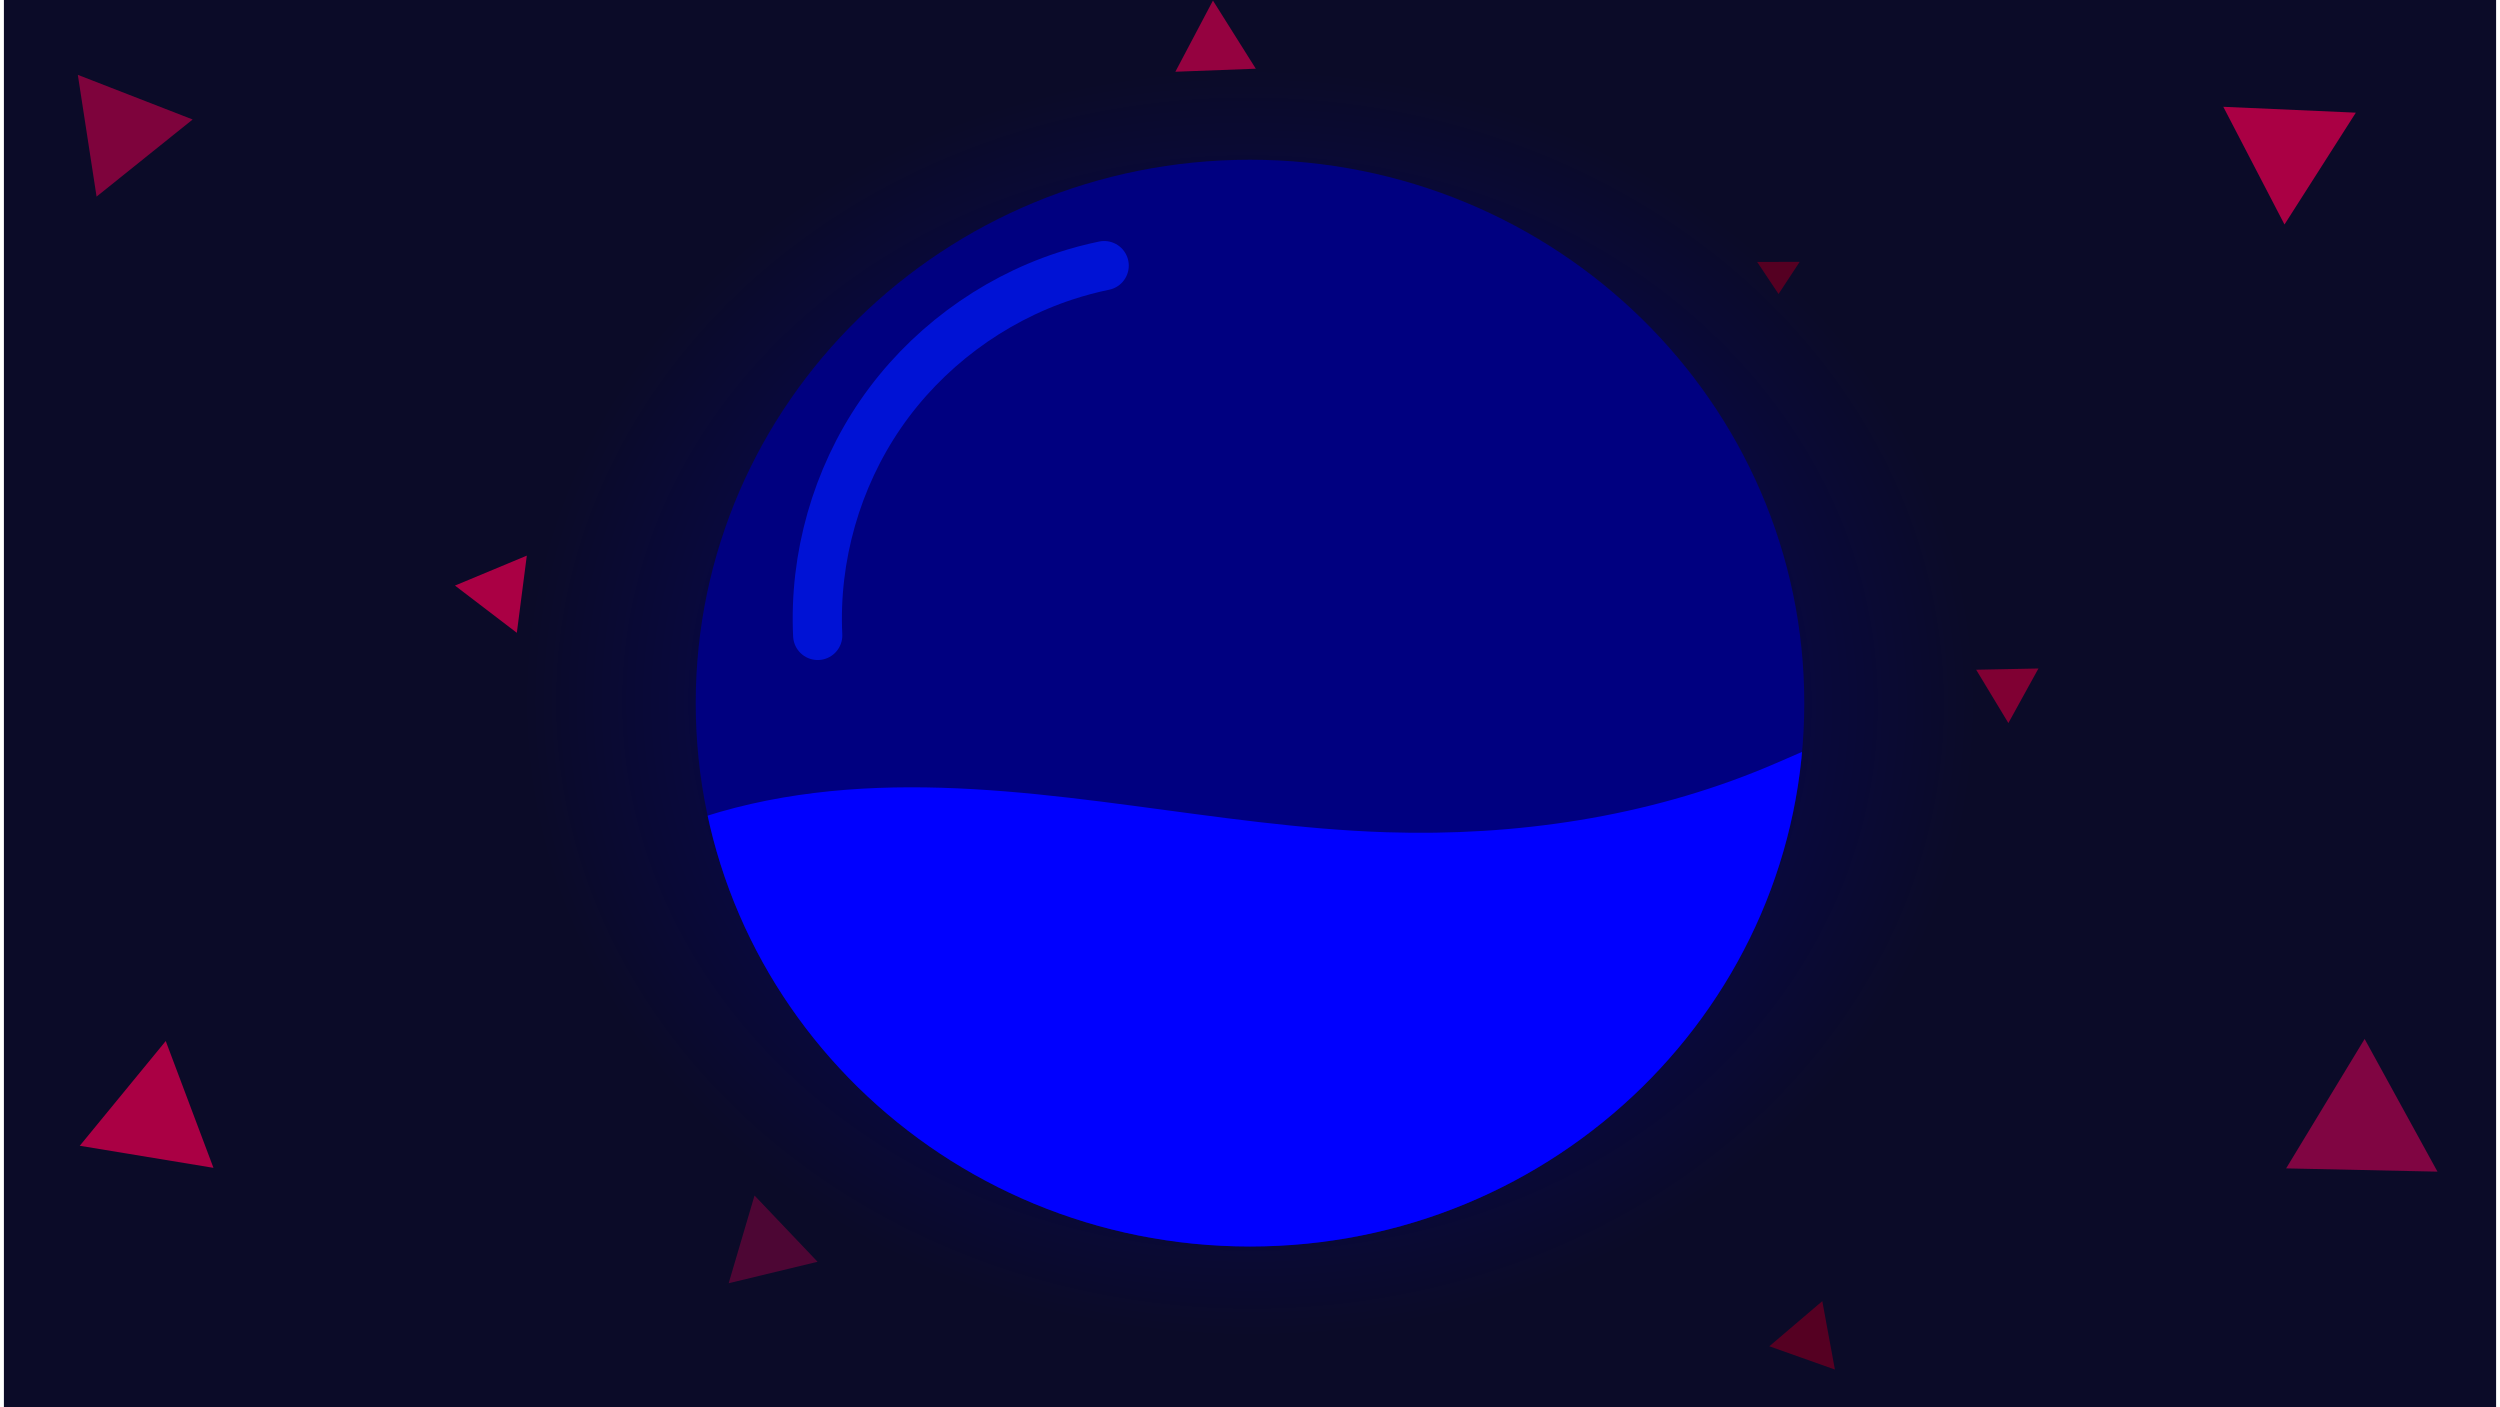
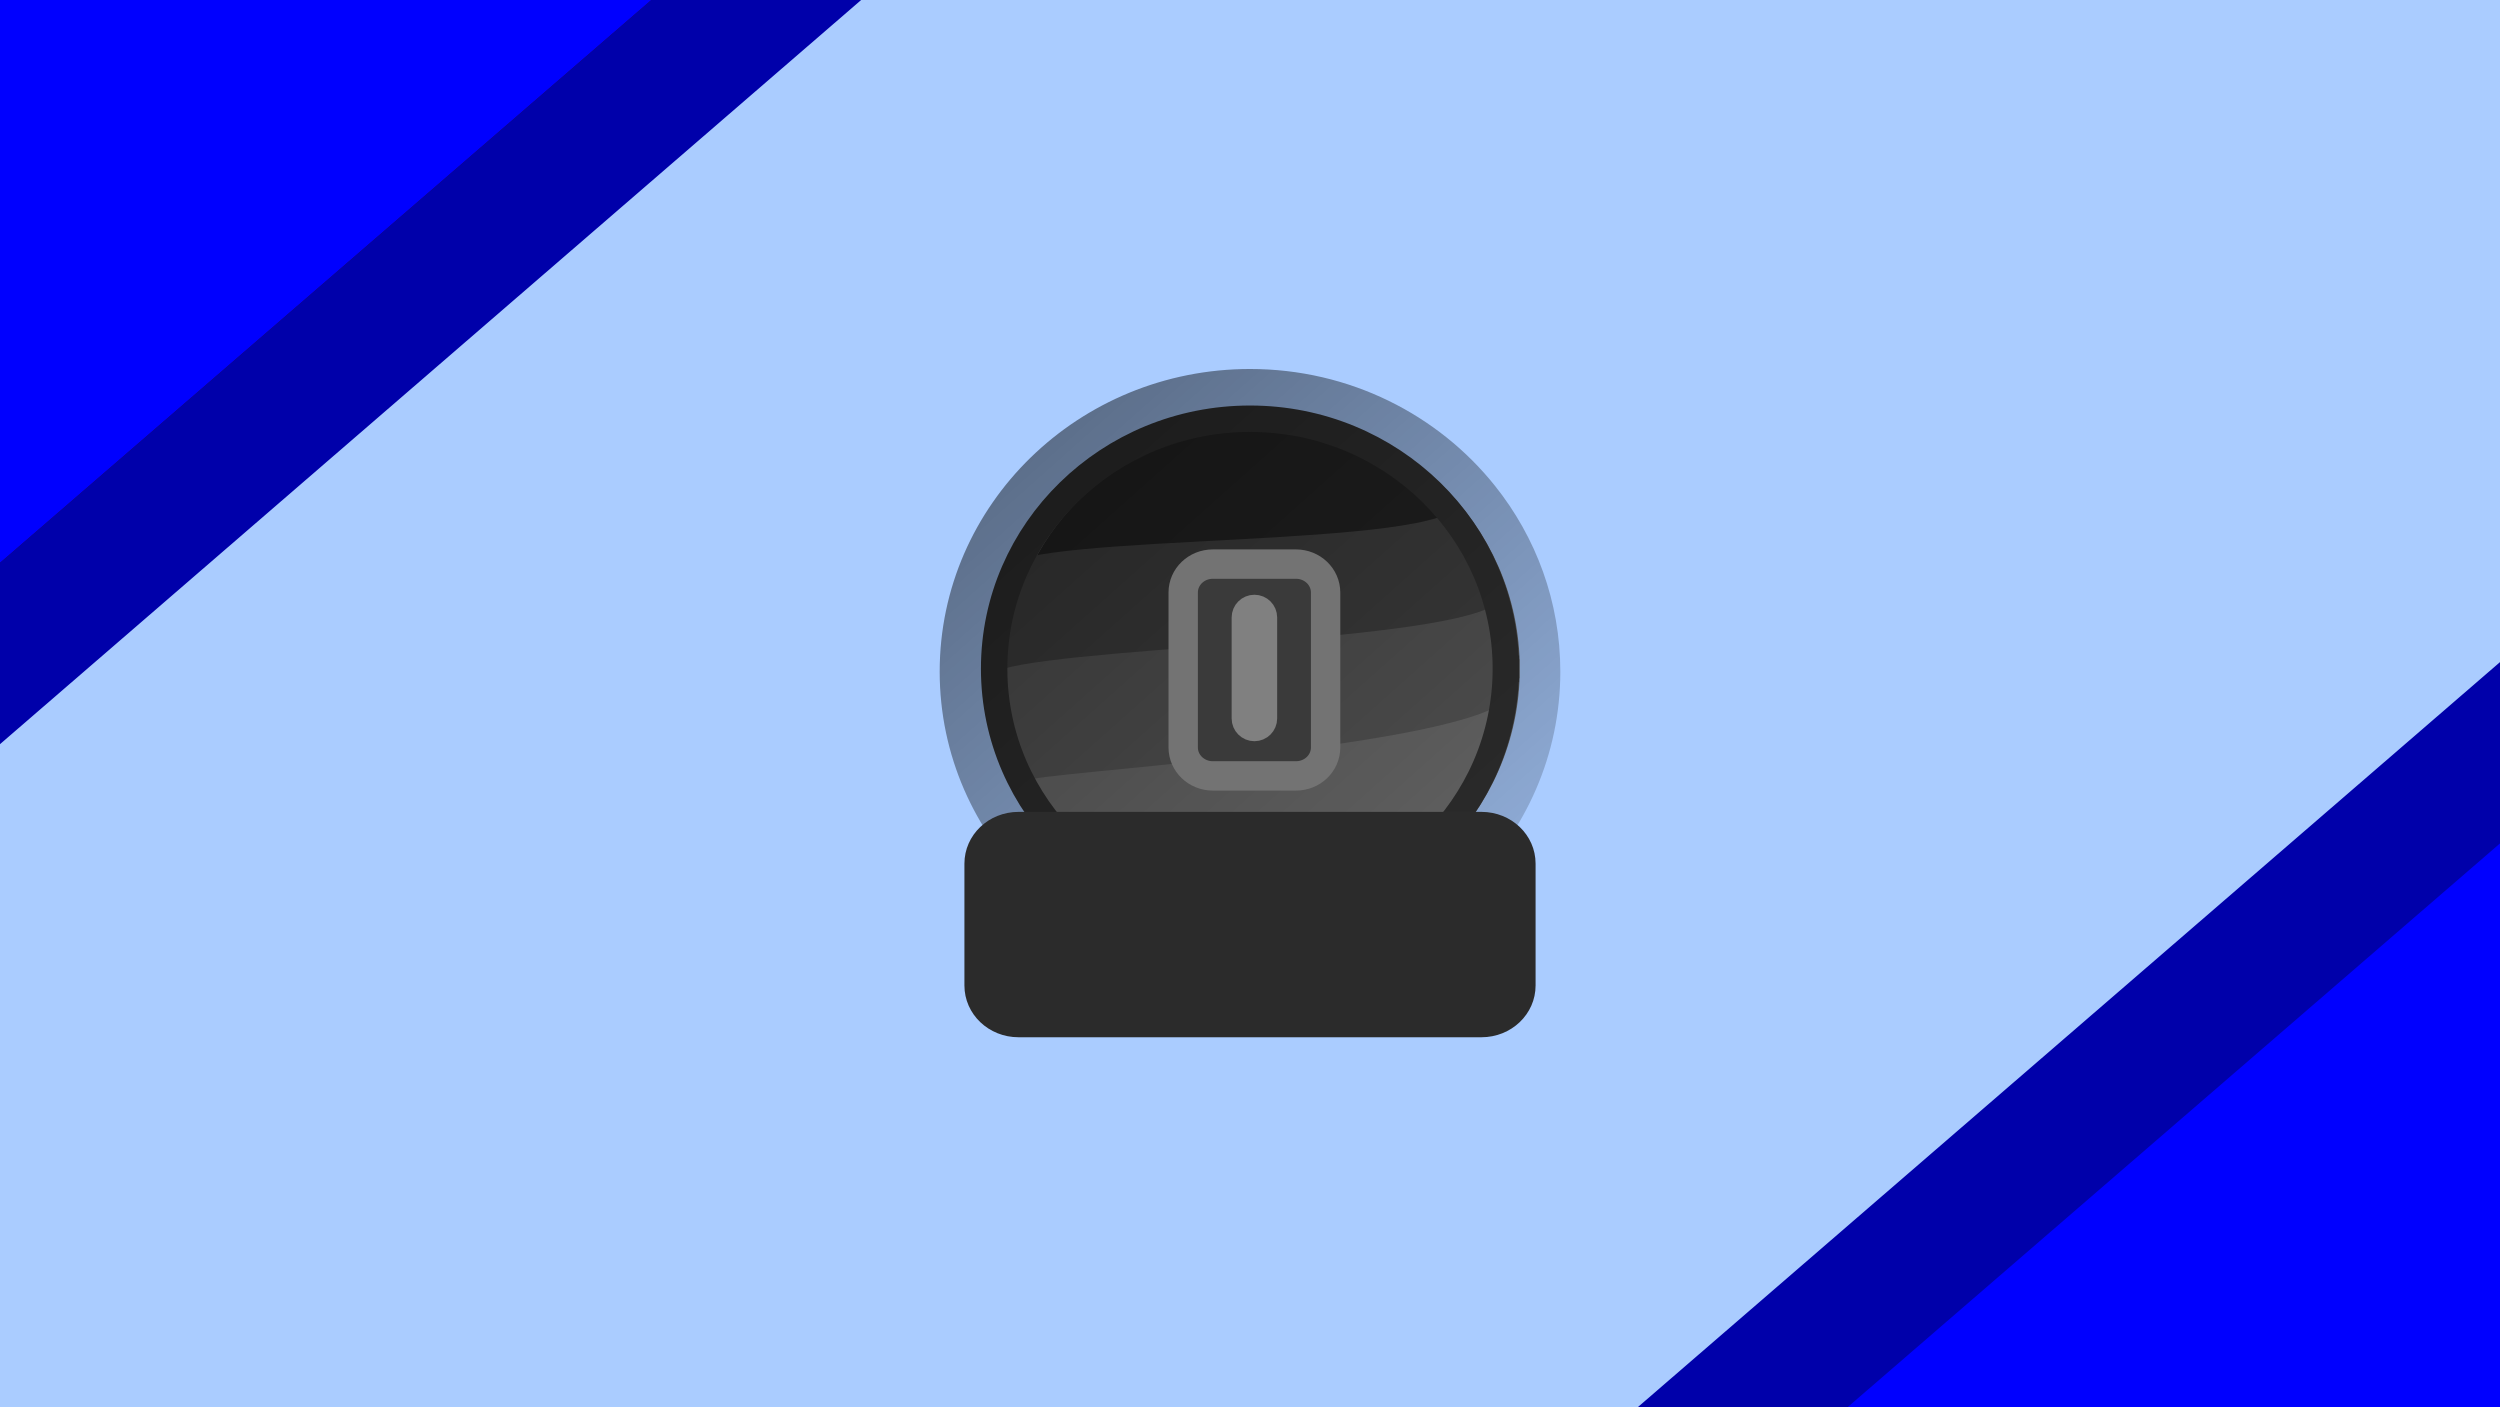
- <svg xmlns="http://www.w3.org/2000/svg" xmlns:xlink="http://www.w3.org/1999/xlink" width="1920" height="1080" viewBox="0 0 508 285.75" version="1.1" id="svg8">
+ <svg xmlns="http://www.w3.org/2000/svg" id="svg8" version="1.1" viewBox="0 0 508 285.75" height="1080" width="1920">
  <defs id="defs2">
-     <linearGradient id="linearGradient929">
-       <stop id="stop1279" offset="0" style="stop-color:#161650;stop-opacity:1" />
-       <stop id="stop1281" offset="1" style="stop-color:#0b0b28;stop-opacity:1" />
+     <linearGradient id="gradient0" gradientUnits="userSpaceOnUse" x1="207.234" y1="352.264" x2="259.975" y2="508.286" spreadMethod="pad" gradientTransform="matrix(0.219187,0,0,0.1015569,209.0964,142.7448)">
+       <stop stop-color="#757575" offset="0" stop-opacity="1" id="stop10" />
+       <stop stop-color="#000000" offset="1" stop-opacity="0" id="stop12" />
    </linearGradient>
-     <linearGradient id="linearGradient929-0">
-       <stop style="stop-color:#000080;stop-opacity:1" offset="0" id="stop925" />
-       <stop style="stop-color:#0b0b28;stop-opacity:1" offset="1" id="stop927" />
+     <linearGradient id="gradient1" gradientUnits="userSpaceOnUse" x1="-324.148" y1="-432.181" x2="834.775" y2="834.775" spreadMethod="pad" gradientTransform="matrix(0.1510753,0,0,0.1473434,190.9431,74.9787)">
+       <stop stop-color="#000000" offset="0" stop-opacity="0.698" id="stop15" />
+       <stop stop-color="#000000" offset="1" stop-opacity="0.11" id="stop17" />
    </linearGradient>
-     <mask maskUnits="userSpaceOnUse" id="mask918">
-       <ellipse style="opacity:1;fill:#000080;fill-rule:evenodd;stroke-width:3.67;stroke-linecap:round;stroke-linejoin:round;paint-order:fill markers stroke" id="ellipse920" cx="254" cy="142.875" rx="112.63" ry="110.415" />
-     </mask>
-     <clipPath clipPathUnits="userSpaceOnUse" id="clipPath951">
-       <path style="fill:#000000;fill-opacity:1;stroke:none;stroke-width:0.265px;stroke-linecap:butt;stroke-linejoin:miter;stroke-opacity:1" d="m 439.564,225.458 c -3.32,-8.697 -8.848,-16.476 -15.607,-22.878 -6.758,-6.402 -14.728,-11.453 -23.187,-15.341 -16.917,-7.774 -35.558,-10.882 -54.002,-13.418 -24.564,-3.377 -49.244,-5.876 -73.777,-9.472 -21.698,-3.18 -43.262,-7.214 -64.941,-10.521 -12.114,-1.848 -24.397,-3.471 -36.591,-2.258 -12.193,1.214 -24.441,5.518 -33.188,14.1 -8.596,8.433 -13.179,20.544 -13.351,32.585 -0.172,12.041 3.865,23.948 10.455,34.027 13.181,20.157 35.497,32.438 57.98,41.07 32.395,12.438 66.706,18.915 100.279,27.689 14.734,3.851 29.38,8.158 44.384,10.767 15.004,2.609 30.494,3.488 45.419,0.459 19.213,-3.9 37.284,-14.661 48.418,-30.797 5.567,-8.068 9.361,-17.385 10.776,-27.084 1.416,-9.7 0.428,-19.77 -3.068,-28.927 z" id="path953" />
-     </clipPath>
-     <clipPath id="clipPath52" clipPathUnits="userSpaceOnUse">
-       <path id="path54" d="m 134.212,217.521 c 3.251,-8.757 8.699,-16.629 15.407,-23.129 6.708,-6.501 14.654,-11.656 23.12,-15.602 16.932,-7.894 35.691,-10.936 54.269,-12.905 24.869,-2.635 49.888,-3.494 74.835,-5.238 21.988,-1.538 44.652,-3.983 63.883,-14.754 6.855,-3.84 13.202,-8.705 20.567,-11.441 7.968,-2.961 16.865,-3.24 25.075,-1.039 8.21,2.201 15.715,6.838 21.554,13.015 5.839,6.177 10.023,13.862 12.305,22.05 2.282,8.188 2.68,16.866 1.429,25.274 -2.502,16.815 -11.548,32.241 -23.606,44.225 -12.058,11.984 -27.009,20.731 -42.629,27.442 -31.905,13.707 -66.602,19.222 -100.28,27.689 -14.765,3.712 -29.407,8.013 -44.401,10.654 -14.994,2.641 -30.48,3.59 -45.402,0.571 -19.189,-3.883 -37.2,-14.704 -48.286,-30.841 -5.543,-8.068 -9.321,-17.372 -10.753,-27.055 -1.432,-9.684 -0.494,-19.736 2.912,-28.913 z" style="fill:#000000;fill-opacity:1;stroke:none;stroke-width:0.265px;stroke-linecap:butt;stroke-linejoin:miter;stroke-opacity:1" />
-     </clipPath>
-     <radialGradient xlink:href="#linearGradient929-0" id="radialGradient931" cx="254.629" cy="143.155" fx="254.629" fy="143.155" r="253.207" gradientTransform="matrix(0.5833437,0.00534632,-0.00466605,0.5091184,106.132,68.63087)" gradientUnits="userSpaceOnUse" />
-     <clipPath clipPathUnits="userSpaceOnUse" id="clipPath76">
-       <path style="fill:#000000;fill-opacity:1;stroke:none;stroke-width:0.265px;stroke-linecap:butt;stroke-linejoin:miter;stroke-opacity:1" d="m 94.525,228.633 c -1.817,-11.644 -0.567,-23.796 3.896,-34.703 6.553,-16.016 19.799,-28.772 35.183,-36.695 15.384,-7.923 32.8,-11.296 50.092,-11.946 34.585,-1.299 68.74,7.892 103.331,9.007 26.261,0.846 52.853,-3.072 77.112,-13.167 8.64,-3.595 17.122,-8.005 26.387,-9.325 7.786,-1.109 15.857,0.069 23.085,3.168 7.228,3.099 13.608,8.091 18.519,14.234 9.822,12.286 13.465,28.921 11.223,44.49 -2.242,15.569 -10.031,30.041 -20.637,41.657 -10.605,11.616 -23.929,20.512 -38.062,27.416 -31.256,15.269 -66.146,20.984 -100.28,27.689 -29.679,5.83 -59.586,12.571 -89.803,11.225 -22.355,-0.996 -44.879,-6.648 -63.528,-19.018 -18.648,-12.369 -33.07,-31.923 -36.52,-54.033 z" id="path78" />
-     </clipPath>
-     <clipPath clipPathUnits="userSpaceOnUse" id="clipPath131">
-       <ellipse ry="110.415" rx="112.63" cy="142.875" cx="254" id="ellipse133" style="opacity:1;fill:#000055;fill-rule:evenodd;stroke-width:3.67;stroke-linecap:round;stroke-linejoin:round;paint-order:fill markers stroke" />
-     </clipPath>
-     <filter style="color-interpolation-filters:sRGB" id="filter1152" x="-0.462" width="1.925" y="-0.472" height="1.943">
-       <feGaussianBlur stdDeviation="43.396" id="feGaussianBlur1154" />
-     </filter>
-     <radialGradient xlink:href="#linearGradient929" id="radialGradient1284" gradientUnits="userSpaceOnUse" gradientTransform="matrix(0.9999905,0.00436988,-0.0029555,0.6763287,0.4255261,45.22244)" cx="254.629" cy="143.155" fx="254.629" fy="143.155" r="253.207" />
-     <mask maskUnits="userSpaceOnUse" id="mask1333">
-       <path style="fill:#000000;fill-opacity:1;stroke:none;stroke-width:0.265px;stroke-linecap:butt;stroke-linejoin:miter;stroke-opacity:1" d="m 94.525,238.158 c -1.817,-11.644 -0.567,-23.796 3.896,-34.703 6.553,-16.016 19.799,-28.772 35.183,-36.695 15.384,-7.923 32.8,-11.296 50.092,-11.946 34.585,-1.299 68.74,7.892 103.331,9.007 26.261,0.846 52.853,-3.072 77.112,-13.167 8.64,-3.595 17.122,-8.005 26.387,-9.325 7.786,-1.109 15.857,0.069 23.085,3.168 7.228,3.099 13.608,8.091 18.519,14.234 9.822,12.286 13.465,28.921 11.223,44.49 -2.242,15.569 -10.031,30.041 -20.637,41.657 -10.605,11.616 -23.929,20.512 -38.062,27.416 -31.256,15.269 -66.146,20.984 -100.28,27.689 -29.679,5.83 -59.586,12.571 -89.803,11.225 -22.355,-0.996 -44.879,-6.648 -63.528,-19.018 -18.648,-12.369 -33.07,-31.923 -36.52,-54.033 z" id="path1335" />
-     </mask>
-     <clipPath clipPathUnits="userSpaceOnUse" id="clipPath1344">
-       <path style="fill:#000000;fill-opacity:1;stroke:none;stroke-width:0.265px;stroke-linecap:butt;stroke-linejoin:miter;stroke-opacity:1" d="m 89.233,243.45 c -1.817,-11.644 -0.567,-23.796 3.896,-34.703 6.553,-16.016 19.799,-28.772 35.183,-36.695 15.384,-7.923 32.8,-11.296 50.092,-11.946 34.585,-1.299 68.74,7.892 103.331,9.007 26.261,0.846 52.853,-3.072 77.112,-13.167 8.64,-3.595 17.122,-8.005 26.387,-9.325 7.786,-1.109 15.857,0.069 23.085,3.168 7.228,3.099 13.608,8.091 18.519,14.234 9.822,12.286 13.465,28.921 11.223,44.49 -2.242,15.569 -10.031,30.041 -20.637,41.657 -10.605,11.616 -23.929,20.512 -38.062,27.416 -31.256,15.269 -66.146,20.984 -100.28,27.689 -29.679,5.83 -59.586,12.571 -89.803,11.225 -22.355,-0.996 -44.879,-6.648 -63.528,-19.018 C 107.105,285.114 92.683,265.56 89.233,243.45 Z" id="path1346" />
-     </clipPath>
-     <clipPath id="clipPath952" clipPathUnits="userSpaceOnUse">
-       <path id="path954" d="m -82.1,207.551 c -3.344,13.872 -1.608,28.783 4.099,41.861 5.707,13.078 15.263,24.332 26.774,32.764 23.021,16.864 52.894,22.111 81.381,20.416 24.016,-1.429 47.945,-7.547 68.849,-19.457 2.046,-1.165 4.062,-2.386 5.987,-3.742 13.813,-9.731 22.12,-26.358 23.031,-43.23 0.911,-16.872 -5.195,-33.767 -15.55,-47.119 -10.355,-13.351 -24.748,-23.274 -40.394,-29.651 -15.646,-6.377 -32.533,-9.33 -49.406,-10.214 -21.689,-1.137 -44.015,1.226 -63.586,10.643 -9.785,4.709 -18.781,11.163 -26.003,19.273 -7.222,8.11 -12.636,17.898 -15.181,28.455 z" style="fill:#803300;stroke:none;stroke-width:0.265px;stroke-linecap:butt;stroke-linejoin:miter;stroke-opacity:1" />
-     </clipPath>
-     <clipPath id="clipPath904" clipPathUnits="userSpaceOnUse">
-       <path style="fill:#000000;fill-opacity:1;stroke:none;stroke-width:0.265px;stroke-linecap:butt;stroke-linejoin:miter;stroke-opacity:1" d="m 195.499,221.748 c -1.817,-11.644 -0.567,-23.796 3.896,-34.703 6.553,-16.016 19.799,-28.772 35.183,-36.695 15.384,-7.923 32.8,-11.296 50.092,-11.946 34.585,-1.299 68.74,7.892 103.331,9.007 26.261,0.846 52.853,-3.072 77.112,-13.167 8.64,-3.595 17.122,-8.005 26.387,-9.325 7.786,-1.109 15.857,0.069 23.085,3.168 7.228,3.099 13.608,8.091 18.519,14.234 9.822,12.286 13.465,28.921 11.223,44.49 -2.242,15.569 -10.031,30.041 -20.637,41.657 -10.605,11.616 -23.929,20.512 -38.062,27.416 -31.256,15.269 -66.146,20.984 -100.279,27.689 -29.679,5.83 -59.586,12.571 -89.803,11.225 -22.355,-0.996 -44.879,-6.648 -63.528,-19.018 -18.648,-12.369 -33.07,-31.923 -36.52,-54.033 z" id="path906" />
-     </clipPath>
  </defs>
  <g id="layer1">
-     <ellipse style="fill:#000055;fill-rule:evenodd;stroke-width:3.67;stroke-linecap:round;stroke-linejoin:round;paint-order:fill markers stroke;opacity:0.611;filter:url(#filter1152)" id="ellipse1148" cx="254" cy="142.875" rx="112.63" ry="110.415" />
-     <rect style="opacity:1;fill:url(#radialGradient931);fill-opacity:1;fill-rule:evenodd;stroke-width:5.061;stroke-linecap:round;stroke-linejoin:round;paint-order:fill markers stroke" id="rect608" width="506.414" height="287.124" x="0.793" y="-0.687" />
-     <ellipse clip-path="none" style="fill:#003380;fill-rule:evenodd;stroke-width:3.67;stroke-linecap:round;stroke-linejoin:round;paint-order:fill markers stroke;opacity:1;fill-opacity:1" id="ellipse1033" cx="254" cy="142.875" rx="112.63" ry="110.415" mask="url(#mask1333)" />
-     <ellipse ry="110.415" rx="112.63" cy="142.875" cx="254" id="path34" style="fill:#000080;fill-rule:evenodd;stroke-width:3.67;stroke-linecap:round;stroke-linejoin:round;paint-order:fill markers stroke;opacity:1;fill-opacity:1" />
-     <path style="opacity:0.72;fill:#aa0044;fill-opacity:1;fill-rule:evenodd;stroke:none;stroke-width:5.581;stroke-linecap:round;stroke-linejoin:round;stroke-miterlimit:4;stroke-dasharray:none;stroke-opacity:1;paint-order:fill markers stroke" id="path1180" d="M 19.622,39.95 15.814,15.208 39.145,24.281 Z" />
-     <path style="opacity:1;fill:#aa0044;fill-opacity:1;fill-rule:evenodd;stroke:none;stroke-width:2.704;stroke-linecap:round;stroke-linejoin:round;stroke-miterlimit:4;stroke-dasharray:none;stroke-opacity:1;paint-order:fill markers stroke" id="path1182" d="M 43.375,237.307 16.209,232.82 33.678,211.537 Z" />
-     <path style="opacity:1;fill:#aa0044;fill-opacity:1;fill-rule:evenodd;stroke:none;stroke-width:5.581;stroke-linecap:round;stroke-linejoin:round;stroke-miterlimit:4;stroke-dasharray:none;stroke-opacity:1;paint-order:fill markers stroke" id="path1184" d="M 453.728,32.591 446.438,67.407 419.931,43.686 Z" transform="matrix(0.7088589,0.267984,-0.267984,0.7088589,165.8109,-121.8011)" />
-     <path style="opacity:0.579;fill:#d40055;fill-opacity:1;fill-rule:evenodd;stroke:none;stroke-width:2.537;stroke-linecap:round;stroke-linejoin:round;stroke-miterlimit:4;stroke-dasharray:none;stroke-opacity:1;paint-order:fill markers stroke" id="path1186" d="m 464.54,237.416 15.951,-26.303 14.804,26.966 z" />
-     <rect y="-0.407" x="1.421" height="287.124" width="506.414" id="rect1273" style="fill:url(#radialGradient1284);fill-opacity:1;fill-rule:evenodd;stroke-width:5.061;stroke-linecap:round;stroke-linejoin:round;paint-order:fill markers stroke;opacity:0" />
-     <path style="opacity:1;fill:#aa0044;fill-opacity:1;fill-rule:evenodd;stroke:none;stroke-width:3.003;stroke-linecap:round;stroke-linejoin:round;stroke-miterlimit:4;stroke-dasharray:none;stroke-opacity:1;paint-order:fill markers stroke" id="path1299" d="M 105.019,128.588 92.45,118.988 107.048,112.903 Z" />
-     <path d="M 408.103,146.923 401.557,136.091 414.211,135.838 Z" id="path1305" style="opacity:1;fill:#800033;fill-opacity:1;fill-rule:evenodd;stroke:none;stroke-width:3.003;stroke-linecap:round;stroke-linejoin:round;stroke-miterlimit:4;stroke-dasharray:none;stroke-opacity:1;paint-order:fill markers stroke" />
-     <path id="path913" d="m 166.158,129.117 c -0.765,-15.856 3.809,-31.922 12.81,-44.997 9.001,-13.075 22.377,-23.083 37.461,-28.028 2.603,-0.853 5.255,-1.561 7.938,-2.117" style="fill:none;stroke:#0012d5;stroke-width:10;stroke-linecap:round;stroke-linejoin:round;stroke-opacity:1;stroke-miterlimit:4;stroke-dasharray:none" />
-     <path d="m 359.531,273.563 10.757,-9.173 2.565,13.903 z" id="path1320" style="opacity:1;fill:#550022;fill-opacity:1;fill-rule:evenodd;stroke:none;stroke-width:1.673;stroke-linecap:round;stroke-linejoin:round;stroke-miterlimit:4;stroke-dasharray:none;stroke-opacity:1;paint-order:fill markers stroke" />
-     <ellipse ry="110.415" rx="112.63" cy="142.875" cx="254" id="ellipse91" style="fill:#0000ff;fill-rule:evenodd;stroke-width:3.67;stroke-linecap:round;stroke-linejoin:round;paint-order:fill markers stroke;opacity:1;fill-opacity:1" clip-path="url(#clipPath1344)" />
-     <path d="m 166.127,256.391 -18.06,4.361 5.253,-17.821 z" id="path1337" style="opacity:0.418;fill:#aa0044;fill-opacity:1;fill-rule:evenodd;stroke:none;stroke-width:1.824;stroke-linecap:round;stroke-linejoin:round;stroke-miterlimit:4;stroke-dasharray:none;stroke-opacity:1;paint-order:fill markers stroke" />
-     <path style="opacity:0.862;fill:#aa0044;fill-opacity:1;fill-rule:evenodd;stroke:none;stroke-width:1.335;stroke-linecap:round;stroke-linejoin:round;stroke-miterlimit:4;stroke-dasharray:none;stroke-opacity:1;paint-order:fill markers stroke" id="path1341" d="m 255.181,13.963 -16.349,0.617 7.64,-14.467 z" />
-     <path transform="matrix(0.6188951,0,0,0.5393989,135.7654,24.08185)" style="opacity:1;fill:#550022;fill-opacity:1;fill-rule:evenodd;stroke:none;stroke-width:3.003;stroke-linecap:round;stroke-linejoin:round;stroke-miterlimit:4;stroke-dasharray:none;stroke-opacity:1;paint-order:fill markers stroke" id="path1056" d="m 364.577,66.106 -7.017,-12.068 13.96,-0.043 z" />
+     <rect ry="0" rx="387.642" y="-103.648" x="-98.827" height="445.929" width="716.7" id="rect1182" style="fill:#aaccff;fill-rule:evenodd;stroke:none;stroke-width:6.068;stroke-linecap:round;stroke-linejoin:round;stroke-miterlimit:4;stroke-dasharray:none;stroke-opacity:1;paint-order:fill markers stroke" />
+     <path d="M -2.786,153.62 -60.929,-150.27 231.319,-48.679 Z" style="fill:#0000aa;fill-rule:evenodd;stroke:none;stroke-width:5;stroke-linecap:round;stroke-linejoin:round;stroke-miterlimit:4;stroke-dasharray:none;stroke-opacity:1;paint-order:fill markers stroke" id="path1184" />
+     <path style="fill:#2b0000;fill-rule:evenodd;stroke:none;stroke-width:5;stroke-linecap:round;stroke-linejoin:round;stroke-miterlimit:4;stroke-dasharray:none;stroke-opacity:1;paint-order:fill markers stroke" id="path1775" d="M -82.572,185.725 -140.715,-118.165 151.533,-16.574 Z" />
+     <path d="M -82.572,185.725 -140.715,-118.165 151.533,-16.574 Z" id="path1178" style="fill:#0000ff;fill-rule:evenodd;stroke:none;stroke-width:5;stroke-linecap:round;stroke-linejoin:round;stroke-miterlimit:4;stroke-dasharray:none;stroke-opacity:1;paint-order:fill markers stroke" />
+     <path d="m -510.786,-132.13 -58.144,-303.89 292.249,101.591 z" id="path1210" style="fill:#0000aa;fill-rule:evenodd;stroke:none;stroke-width:5;stroke-linecap:round;stroke-linejoin:round;stroke-miterlimit:4;stroke-dasharray:none;stroke-opacity:1;paint-order:fill markers stroke" transform="scale(-1)" />
+     <path d="m -590.572,-100.025 -58.144,-303.89 292.249,101.591 z" style="fill:#0000ff;fill-rule:evenodd;stroke:none;stroke-width:5;stroke-linecap:round;stroke-linejoin:round;stroke-miterlimit:4;stroke-dasharray:none;stroke-opacity:1;paint-order:fill markers stroke" id="path1212" transform="scale(-1)" />
+     <path d="M 306.884,135.883 A 51.989,50.796 0 0 1 254.895,186.678 51.989,50.796 0 0 1 202.906,135.883 51.989,50.796 0 0 1 254.895,85.087 51.989,50.796 0 0 1 306.884,135.883" style="fill:#262626;fill-rule:evenodd;stroke:#666666;stroke-width:3.879;stroke-linecap:square;stroke-linejoin:bevel" id="shape0" />
+     <path d="m 295.323,103.809 c -12.389,8.006 -97.334,4.34 -91.448,13.13 -4.914,7.63 -0.49,22.278 5.073,37.489 7.032,23.54 34.007,37.968 59.97,29.599 44.598,-14.447 36.674,-61.297 26.405,-80.218 z" stroke-linejoin="bevel" stroke-linecap="square" stroke-width="0" stroke-opacity="0" stroke="#000000" fill-rule="evenodd" fill="#454545" id="shape01" />
+     <path d="m 303.776,122.904 c -13.032,8.067 -93.856,8.519 -102.586,14.023 8.495,42.316 33.575,29.068 59.948,23.054 34.317,4.049 54.668,4.5 42.637,-37.077 z" stroke-linejoin="bevel" stroke-linecap="square" stroke-width="0" stroke-opacity="0" stroke="#000000" fill-rule="evenodd" fill="#5e5e5e" id="path24" />
+     <path style="fill:url(#gradient0)" d="m 305.392,142.745 c -12.829,9.505 -96.775,14.443 -96.294,15.808 7.032,19.932 27.742,34.04 53.704,26.953 25.503,-0.336 37.32,-20.275 42.589,-42.761 z" stroke-linejoin="bevel" stroke-linecap="square" stroke-width="0" stroke-opacity="0" stroke="#000000" fill-rule="evenodd" fill="url(#gradient0)" id="shape011" />
+     <path d="m 305.989,135.883 a 51.989,50.796 0 0 1 -51.989,50.796 51.989,50.796 0 0 1 -51.989,-50.796 51.989,50.796 0 0 1 51.989,-50.796 51.989,50.796 0 0 1 51.989,50.796" style="fill:none;stroke:#333333;stroke-width:5.37;stroke-linecap:square;stroke-linejoin:bevel" id="ellipse27" />
+     <path style="fill:url(#gradient1)" d="m 317.057,136.478 c 0,-14.229 -4.955,-27.331 -13.274,-37.751 -11.538,-14.452 -29.547,-23.748 -49.782,-23.748 -34.826,0 -63.057,27.534 -63.057,61.499 0,33.965 28.231,61.499 63.057,61.499 34.825,0 63.057,-27.534 63.057,-61.499 z" stroke-linejoin="bevel" stroke-linecap="square" stroke-width="0" stroke-opacity="0" stroke="#000000" fill-rule="evenodd" fill="url(#gradient1)" id="shape0111" />
+     <path d="m 206.977,164.973 h 94.047 c 6.098,0 11.007,4.693 11.007,10.523 v 24.751 c 0,5.83 -4.909,10.523 -11.007,10.523 h -94.047 c -6.098,0 -11.007,-4.693 -11.007,-10.523 v -24.751 c 0,-5.83 4.909,-10.523 11.007,-10.523 z" style="fill:#2b2b2b;fill-rule:evenodd;stroke:#404040;stroke-width:0.001;stroke-linecap:square;stroke-linejoin:bevel" id="rect30" />
+     <path d="m 246.454,114.625 h 16.882 c 3.34,0 6.029,2.58 6.029,5.785 v 31.469 c 0,3.205 -2.689,5.785 -6.029,5.785 h -16.882 c -3.34,0 -6.029,-2.58 -6.029,-5.785 v -31.469 c 0,-3.205 2.689,-5.785 6.029,-5.785 z" style="fill:#3a3a3a;stroke:#737373;stroke-width:5.967;stroke-linecap:square;stroke-linejoin:bevel" id="shape1" />
+     <path d="m 254.895,123.836 c 0.909,0 1.641,0.732 1.641,1.641 v 20.512 c 0,0.909 -0.732,1.641 -1.641,1.641 -0.909,0 -1.641,-0.732 -1.641,-1.641 v -20.512 c 0,-0.909 0.732,-1.641 1.641,-1.641 z" style="fill:none;stroke:#808080;stroke-width:5.967;stroke-linecap:square;stroke-linejoin:bevel" id="shape2" />
  </g>
</svg>
